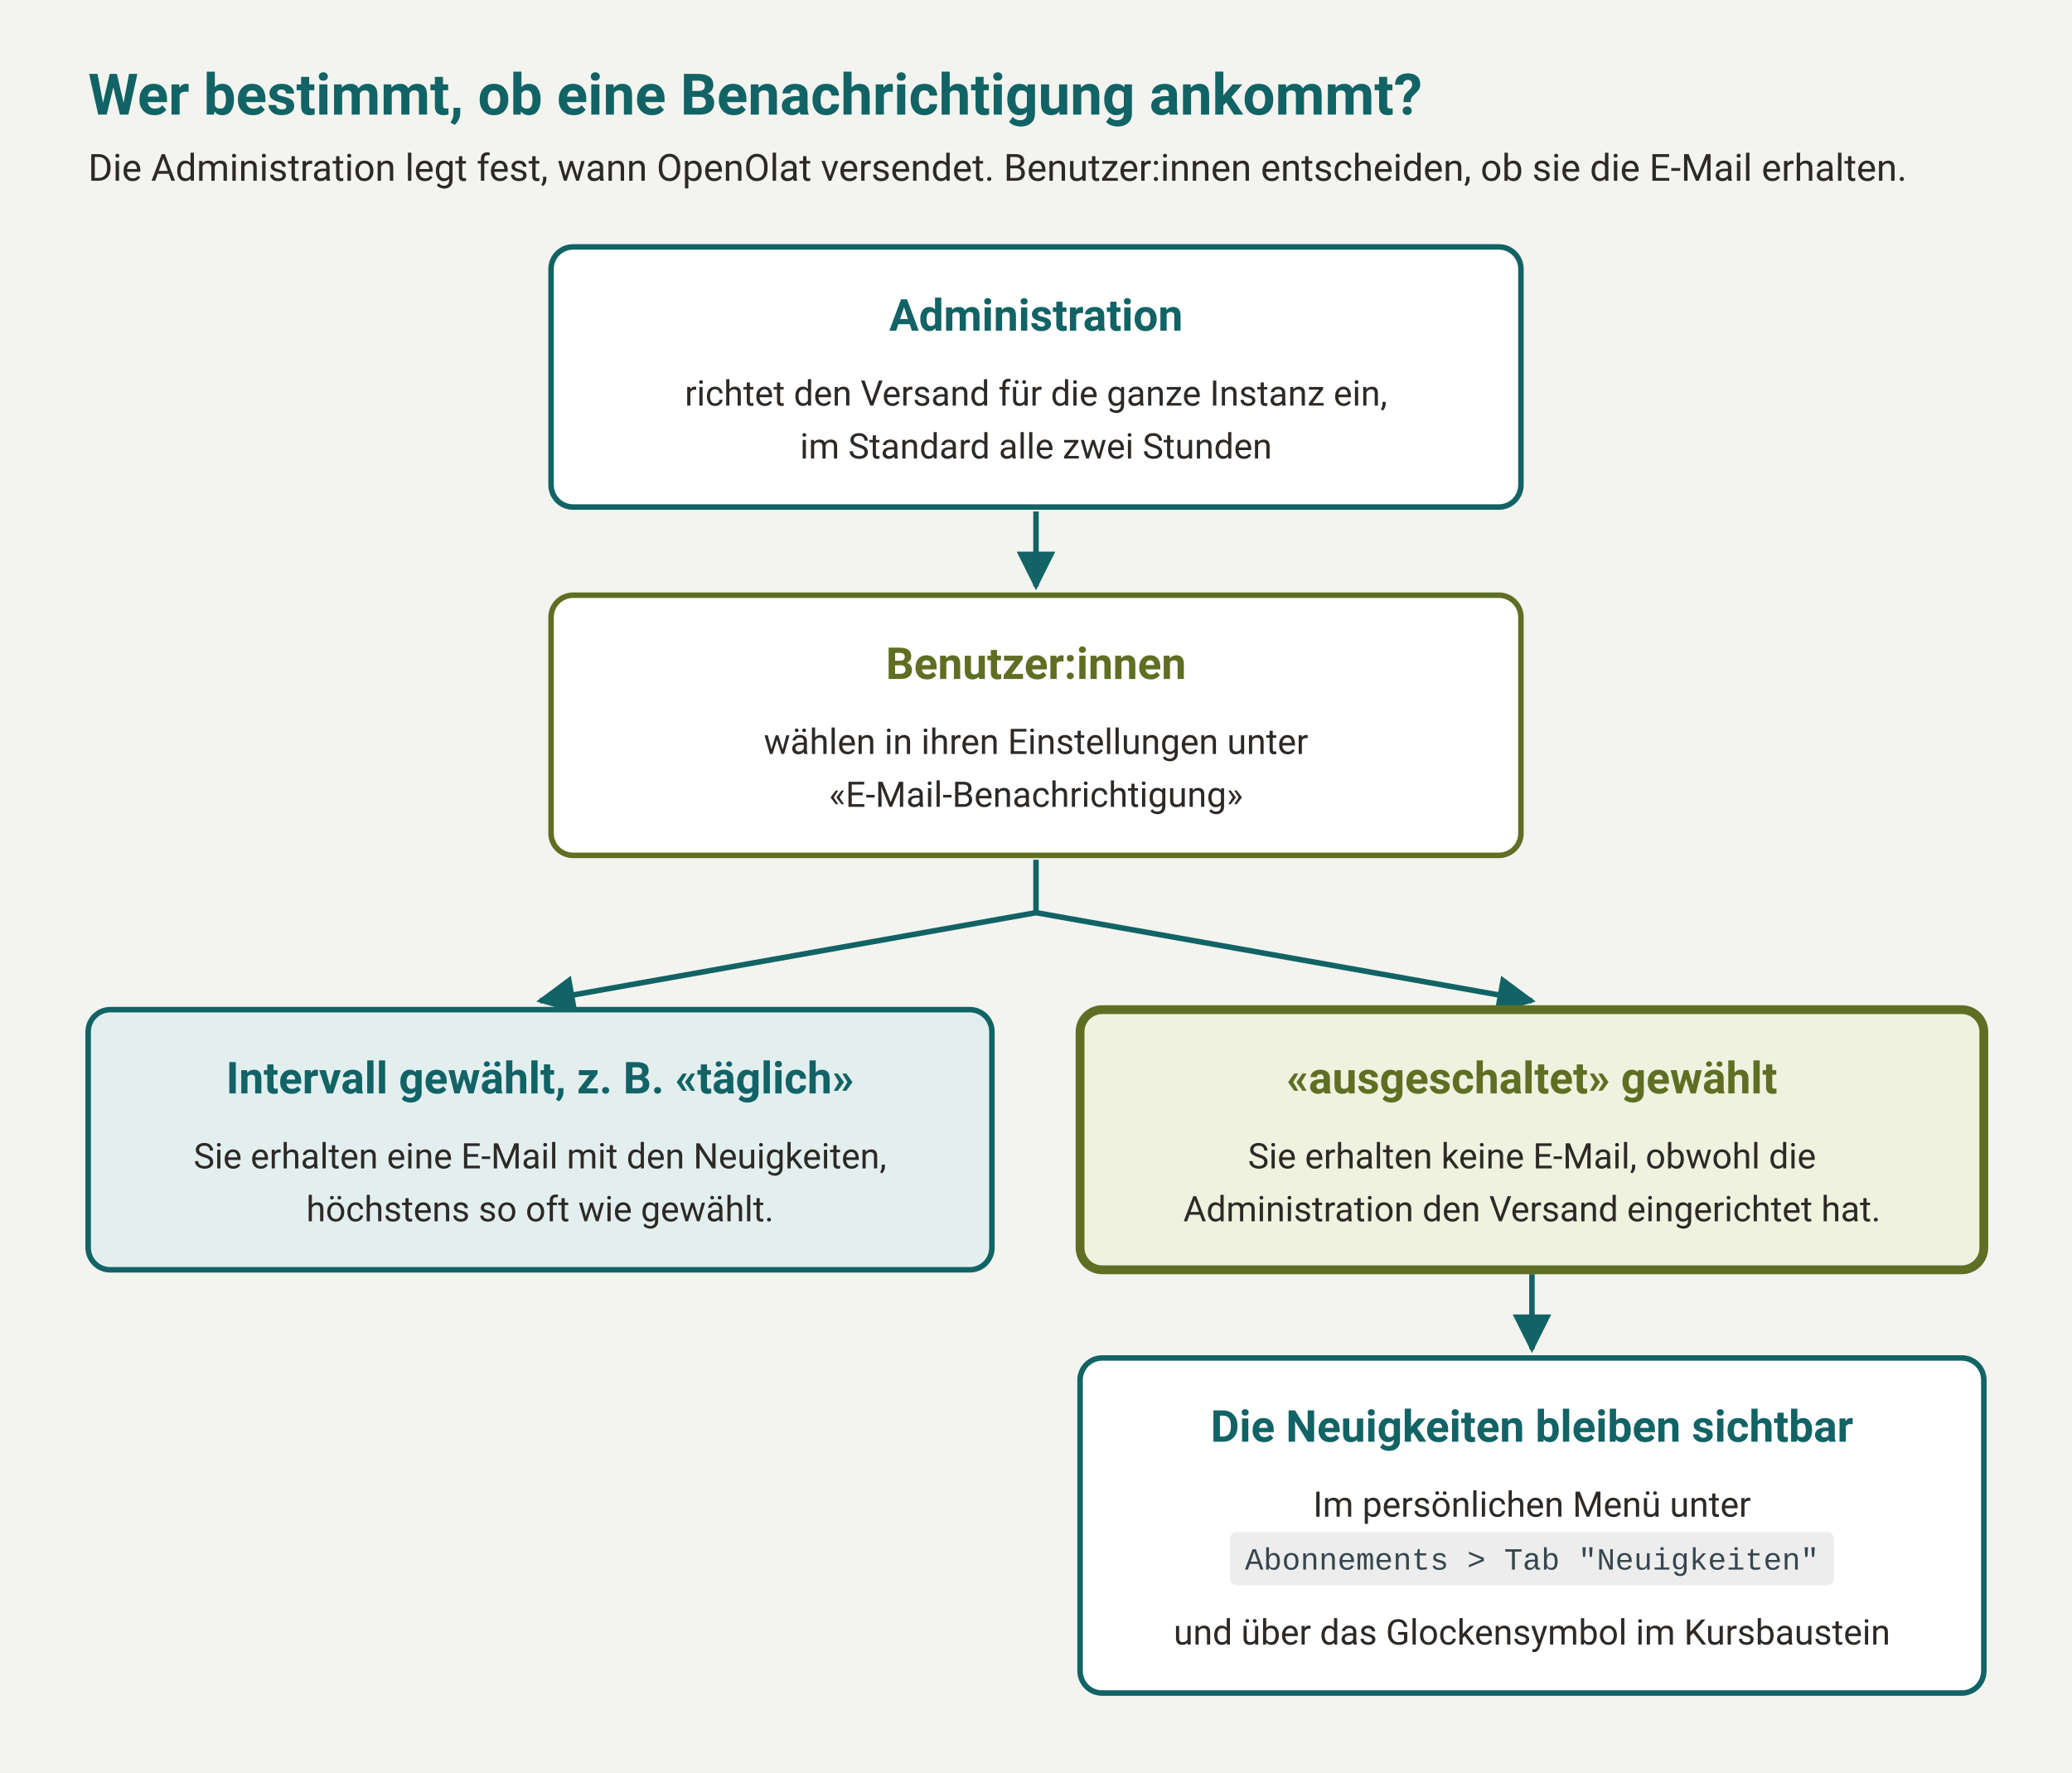
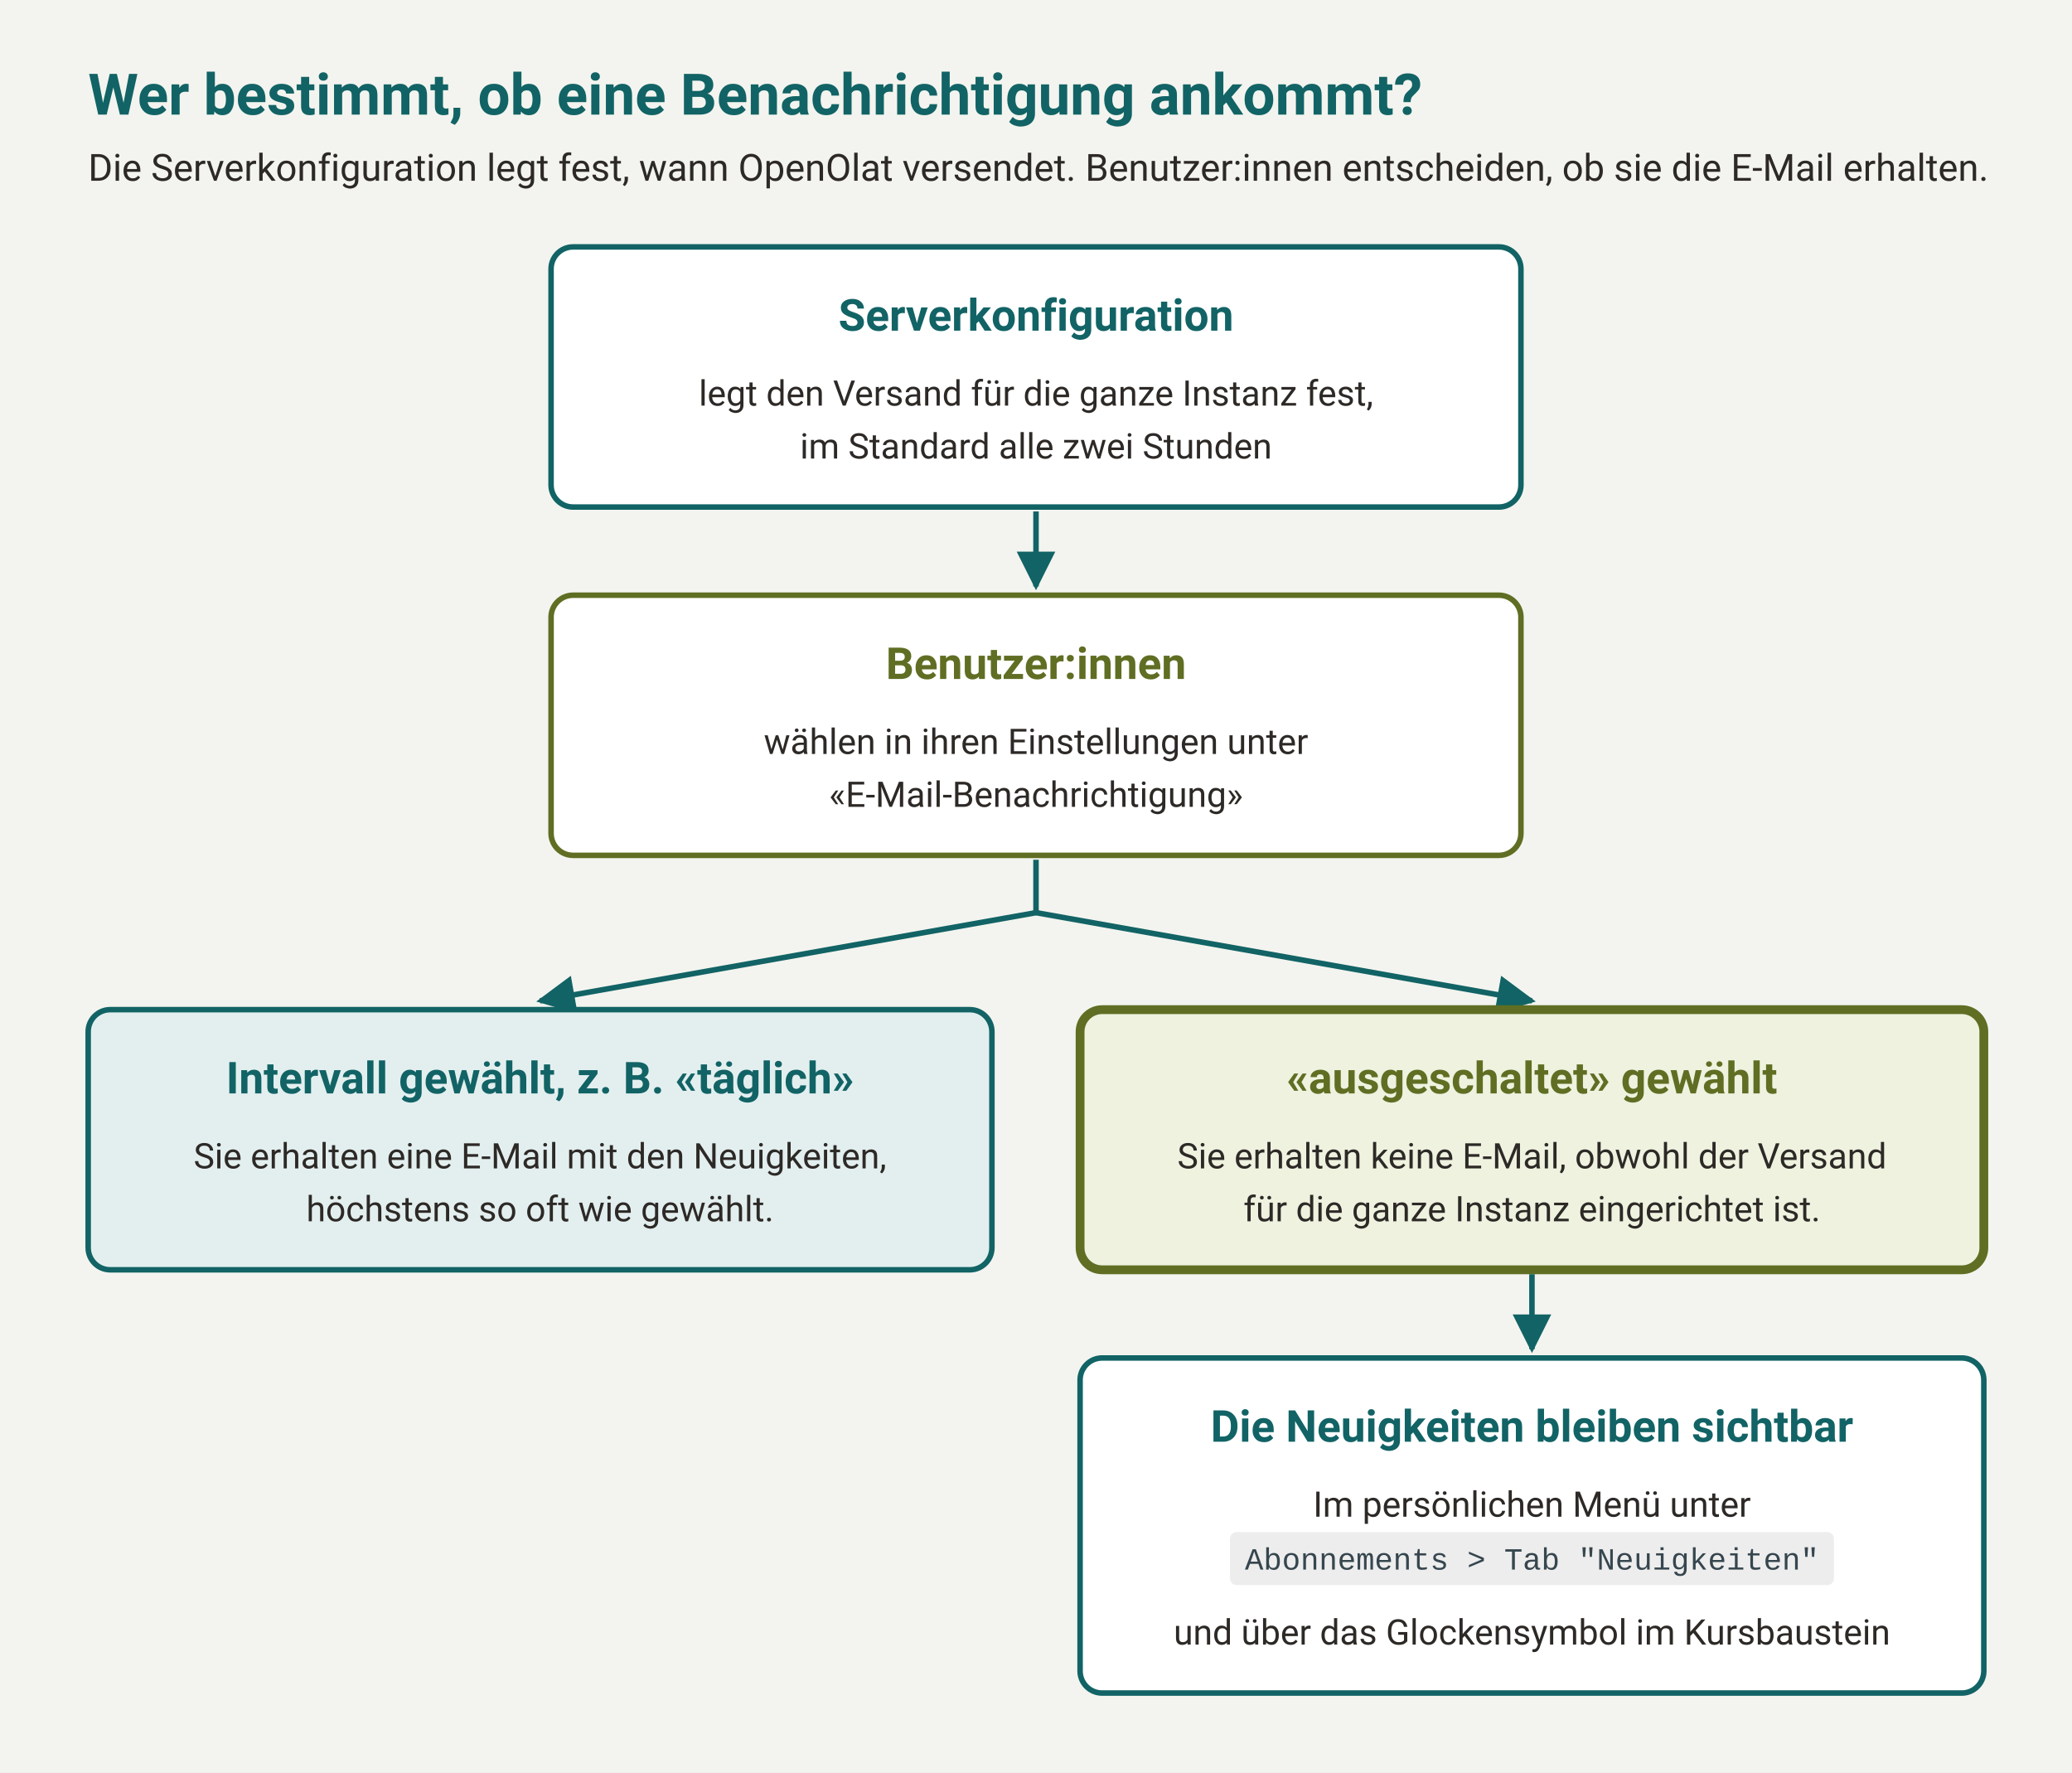
- <svg xmlns="http://www.w3.org/2000/svg" viewBox="0 0 940 804" width="940" height="804" role="img" aria-label="Die Administration richtet den Versand der Benachrichtigungen ein. Benutzer:innen erhalten die E-Mail, wenn sie ein Intervall gewählt haben, und keine E-Mail, wenn sie ausgeschaltet gewählt haben, auch wenn die Administration den Versand eingerichtet hat.">
+ <svg xmlns="http://www.w3.org/2000/svg" viewBox="0 0 940 804" width="940" height="804" role="img" aria-label="Die Serverkonfiguration legt den Versand der Benachrichtigungen für die ganze Instanz fest. Benutzer:innen erhalten die E-Mail, wenn sie ein Intervall gewählt haben, und keine E-Mail, wenn sie ausgeschaltet gewählt haben, auch wenn der Versand für die ganze Instanz eingerichtet ist.">
  <rect x="0" y="0" width="940" height="804" fill="#F3F4EF" />
  <defs>
    <marker id="arrow" viewBox="0 0 10 10" refX="9" refY="5" markerWidth="7" markerHeight="7" orient="auto-start-reverse">
      <path d="M 0 0 L 10 5 L 0 10 z" fill="#126365" />
    </marker>
  </defs>
  <text x="40" y="52" font-family="'Roboto', sans-serif" font-size="26" font-weight="700" fill="#126365" text-anchor="start">Wer bestimmt, ob eine Benachrichtigung ankommt?</text>
-   <text x="40" y="82" font-family="'Roboto', sans-serif" font-size="17" fill="#2D2926" text-anchor="start">Die Administration legt fest, wann OpenOlat versendet. Benutzer:innen entscheiden, ob sie die E-Mail erhalten.</text>
+   <text x="40" y="82" font-family="'Roboto', sans-serif" font-size="17" fill="#2D2926" text-anchor="start">Die Serverkonfiguration legt fest, wann OpenOlat versendet. Benutzer:innen entscheiden, ob sie die E-Mail erhalten.</text>
  <rect x="250" y="112" width="440" height="118" rx="10" fill="#FFFFFF" stroke="#126365" stroke-width="2.5" />
-   <text x="470" y="150" font-family="'Roboto', sans-serif" font-size="20" font-weight="700" fill="#126365" text-anchor="middle">Administration</text>
-   <text x="470" y="184" font-family="'Roboto', sans-serif" font-size="16" fill="#2D2926" text-anchor="middle">richtet den Versand für die ganze Instanz ein,</text>
+   <text x="470" y="150" font-family="'Roboto', sans-serif" font-size="20" font-weight="700" fill="#126365" text-anchor="middle">Serverkonfiguration</text>
+   <text x="470" y="184" font-family="'Roboto', sans-serif" font-size="16" fill="#2D2926" text-anchor="middle">legt den Versand für die ganze Instanz fest,</text>
  <text x="470" y="208" font-family="'Roboto', sans-serif" font-size="16" fill="#2D2926" text-anchor="middle">im Standard alle zwei Stunden</text>
  <path d="M 470 232 L 470 266" fill="none" stroke="#126365" stroke-width="2.5" marker-end="url(#arrow)" />
  <rect x="250" y="270" width="440" height="118" rx="10" fill="#FFFFFF" stroke="#5F6E23" stroke-width="2.5" />
  <text x="470" y="308" font-family="'Roboto', sans-serif" font-size="20" font-weight="700" fill="#5F6E23" text-anchor="middle">Benutzer:innen</text>
  <text x="470" y="342" font-family="'Roboto', sans-serif" font-size="16" fill="#2D2926" text-anchor="middle">wählen in ihren Einstellungen unter</text>
  <text x="470" y="366" font-family="'Roboto', sans-serif" font-size="16" fill="#2D2926" text-anchor="middle">«E-Mail-Benachrichtigung»</text>
  <path d="M 470 390 L 470 414" fill="none" stroke="#126365" stroke-width="2.5" />
  <path d="M 470 414 L 245 454" fill="none" stroke="#126365" stroke-width="2.5" marker-end="url(#arrow)" />
  <path d="M 470 414 L 695 454" fill="none" stroke="#126365" stroke-width="2.5" marker-end="url(#arrow)" />
  <rect x="40" y="458" width="410" height="118" rx="10" fill="#E3EFEF" stroke="#126365" stroke-width="2.5" />
  <text x="245" y="496" font-family="'Roboto', sans-serif" font-size="20" font-weight="700" fill="#126365" text-anchor="middle">Intervall gewählt, z. B. «täglich»</text>
  <text x="245" y="530" font-family="'Roboto', sans-serif" font-size="16" fill="#2D2926" text-anchor="middle">Sie erhalten eine E-Mail mit den Neuigkeiten,</text>
  <text x="245" y="554" font-family="'Roboto', sans-serif" font-size="16" fill="#2D2926" text-anchor="middle">höchstens so oft wie gewählt.</text>
  <rect x="490" y="458" width="410" height="118" rx="10" fill="#EEF2DF" stroke="#5F6E23" stroke-width="4" />
  <text x="695" y="496" font-family="'Roboto', sans-serif" font-size="20" font-weight="700" fill="#5F6E23" text-anchor="middle">«ausgeschaltet» gewählt</text>
-   <text x="695" y="530" font-family="'Roboto', sans-serif" font-size="16" fill="#2D2926" text-anchor="middle">Sie erhalten keine E-Mail, obwohl die</text>
-   <text x="695" y="554" font-family="'Roboto', sans-serif" font-size="16" fill="#2D2926" text-anchor="middle">Administration den Versand eingerichtet hat.</text>
+   <text x="695" y="530" font-family="'Roboto', sans-serif" font-size="16" fill="#2D2926" text-anchor="middle">Sie erhalten keine E-Mail, obwohl der Versand</text>
+   <text x="695" y="554" font-family="'Roboto', sans-serif" font-size="16" fill="#2D2926" text-anchor="middle">für die ganze Instanz eingerichtet ist.</text>
  <path d="M 695 578 L 695 612" fill="none" stroke="#126365" stroke-width="2.5" marker-end="url(#arrow)" />
  <rect x="490" y="616" width="410" height="152" rx="10" fill="#FFFFFF" stroke="#126365" stroke-width="2.5" />
  <text x="695" y="654" font-family="'Roboto', sans-serif" font-size="20" font-weight="700" fill="#126365" text-anchor="middle">Die Neuigkeiten bleiben sichtbar</text>
  <text x="695" y="688" font-family="'Roboto', sans-serif" font-size="16" fill="#2D2926" text-anchor="middle">Im persönlichen Menü unter</text>
  <rect x="558" y="695" width="274" height="24" rx="3" fill="#EDEDED" />
  <text x="695" y="712" font-family="'Roboto Mono', 'Courier New', monospace" font-size="14" fill="#36464E" text-anchor="middle">Abonnements &gt; Tab "Neuigkeiten"</text>
  <text x="695" y="746" font-family="'Roboto', sans-serif" font-size="16" fill="#2D2926" text-anchor="middle">und über das Glockensymbol im Kursbaustein</text>
</svg>
